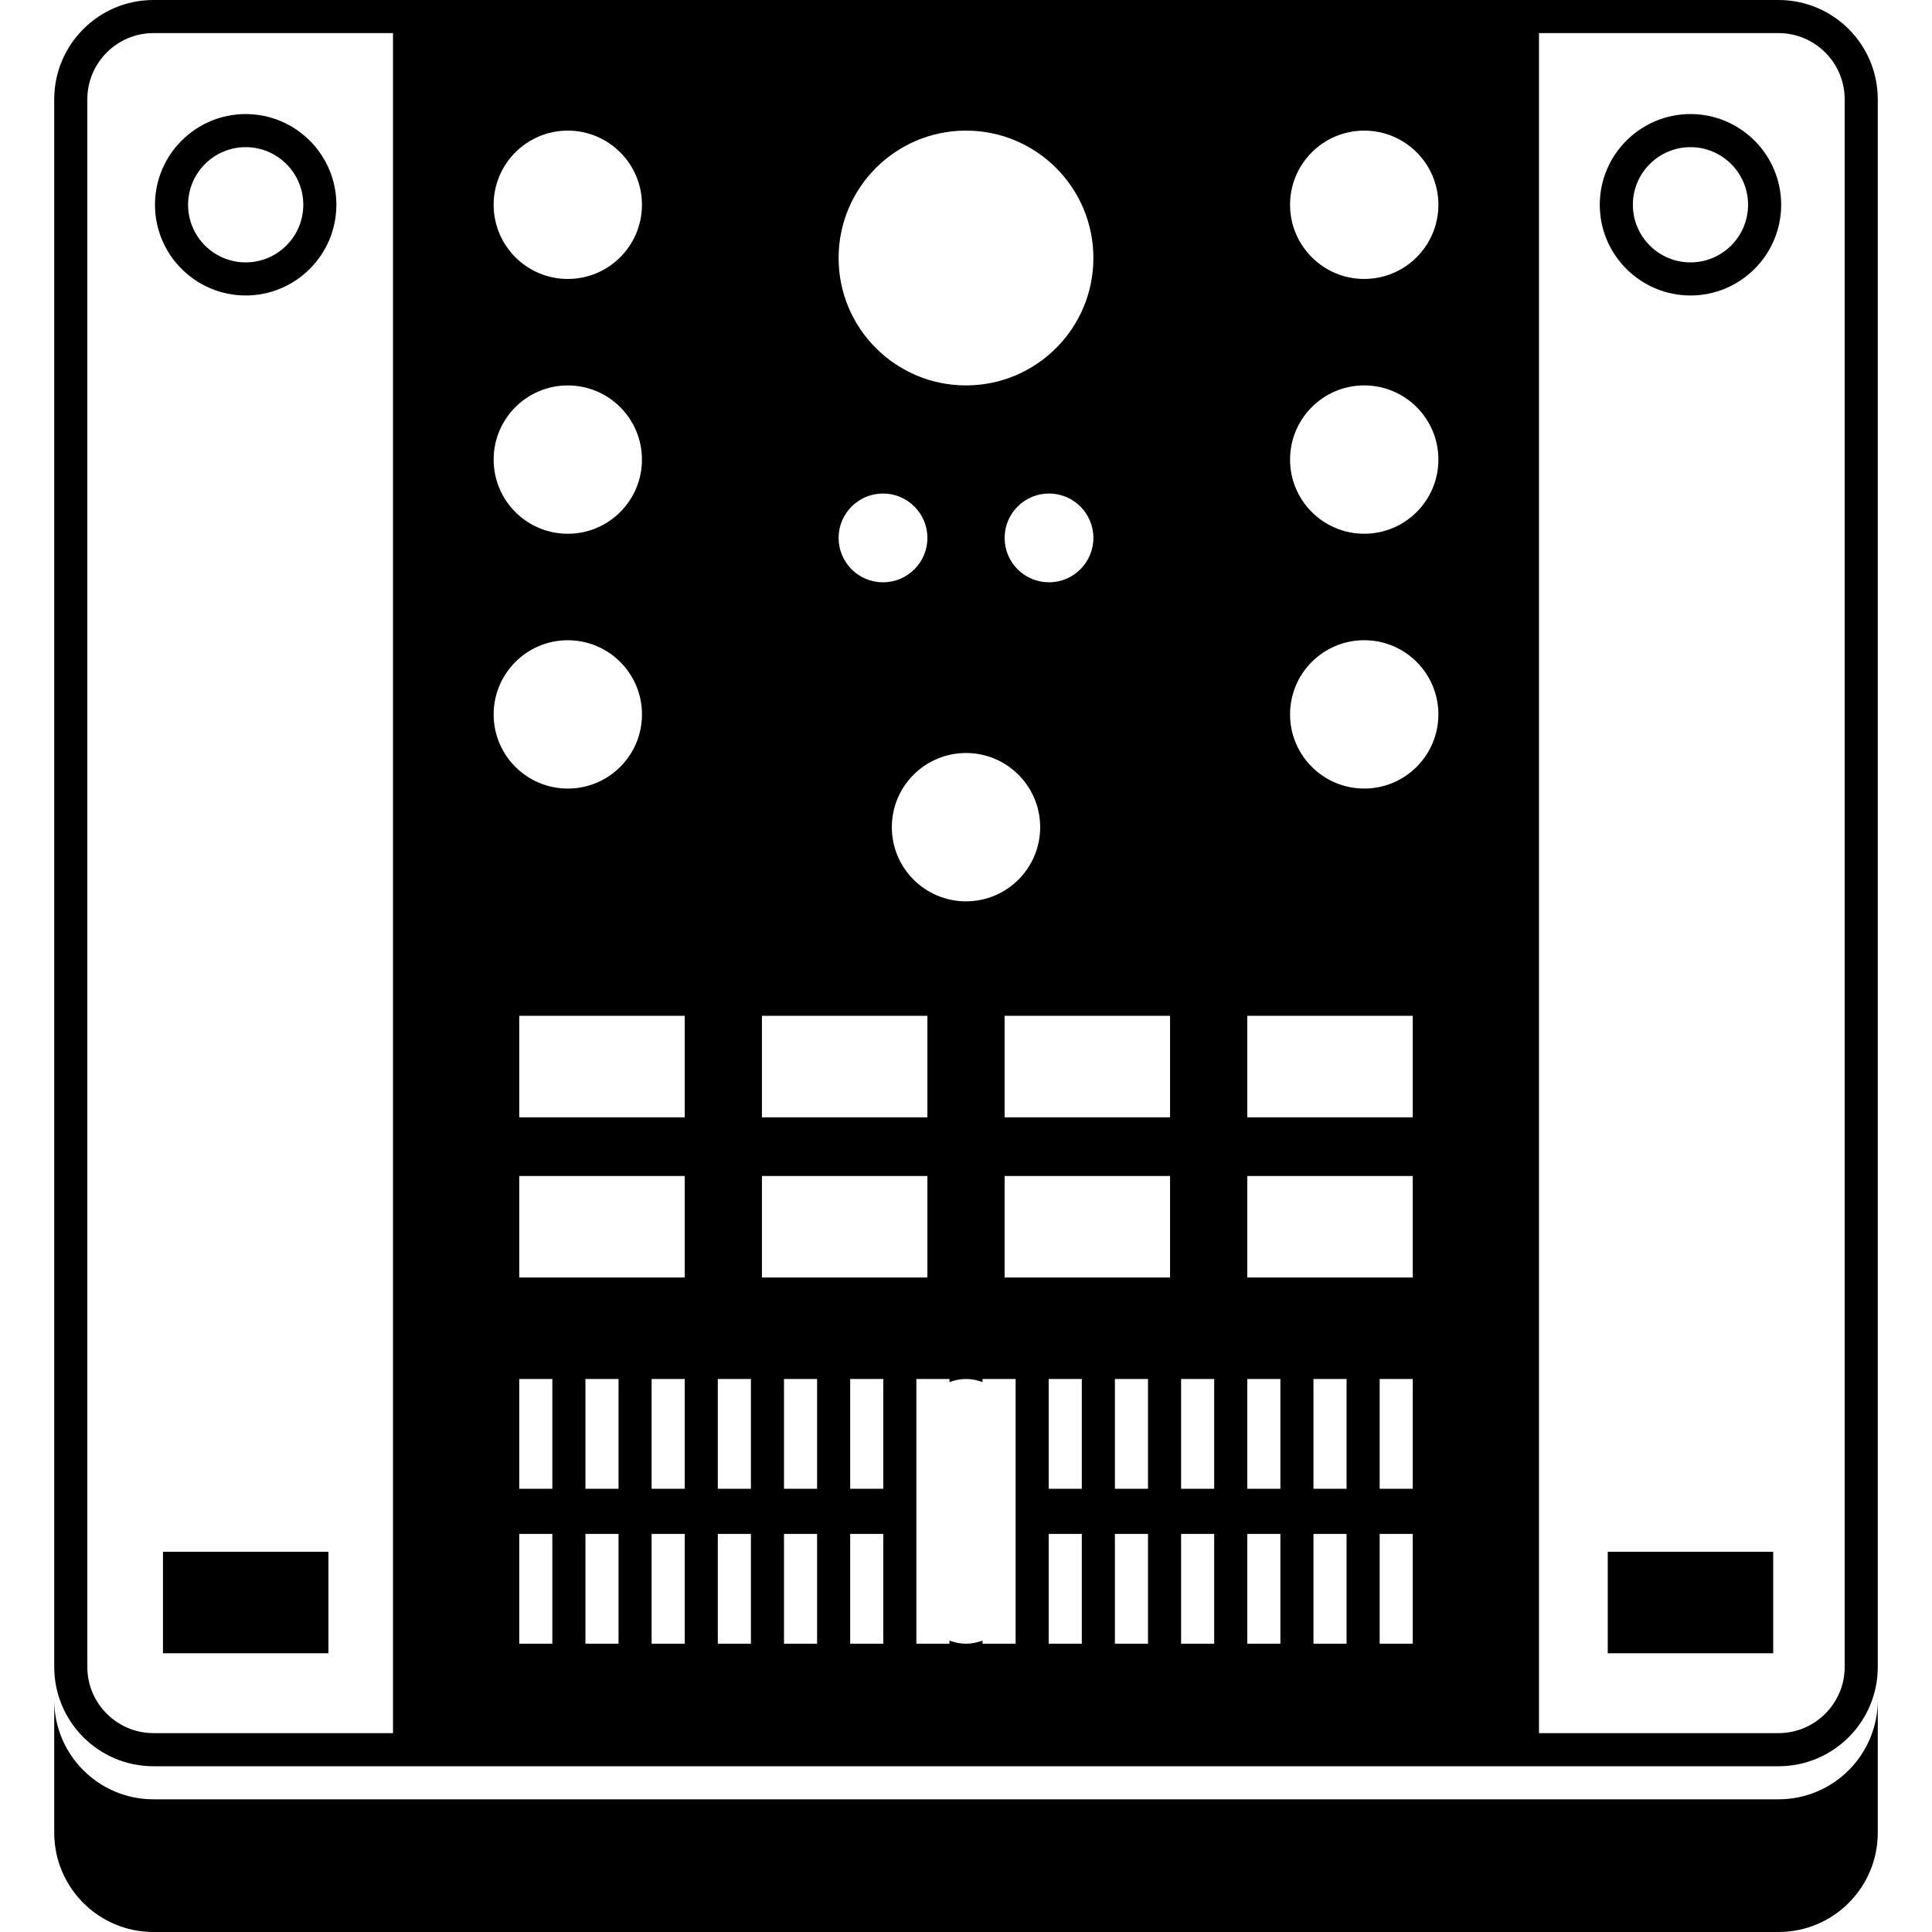
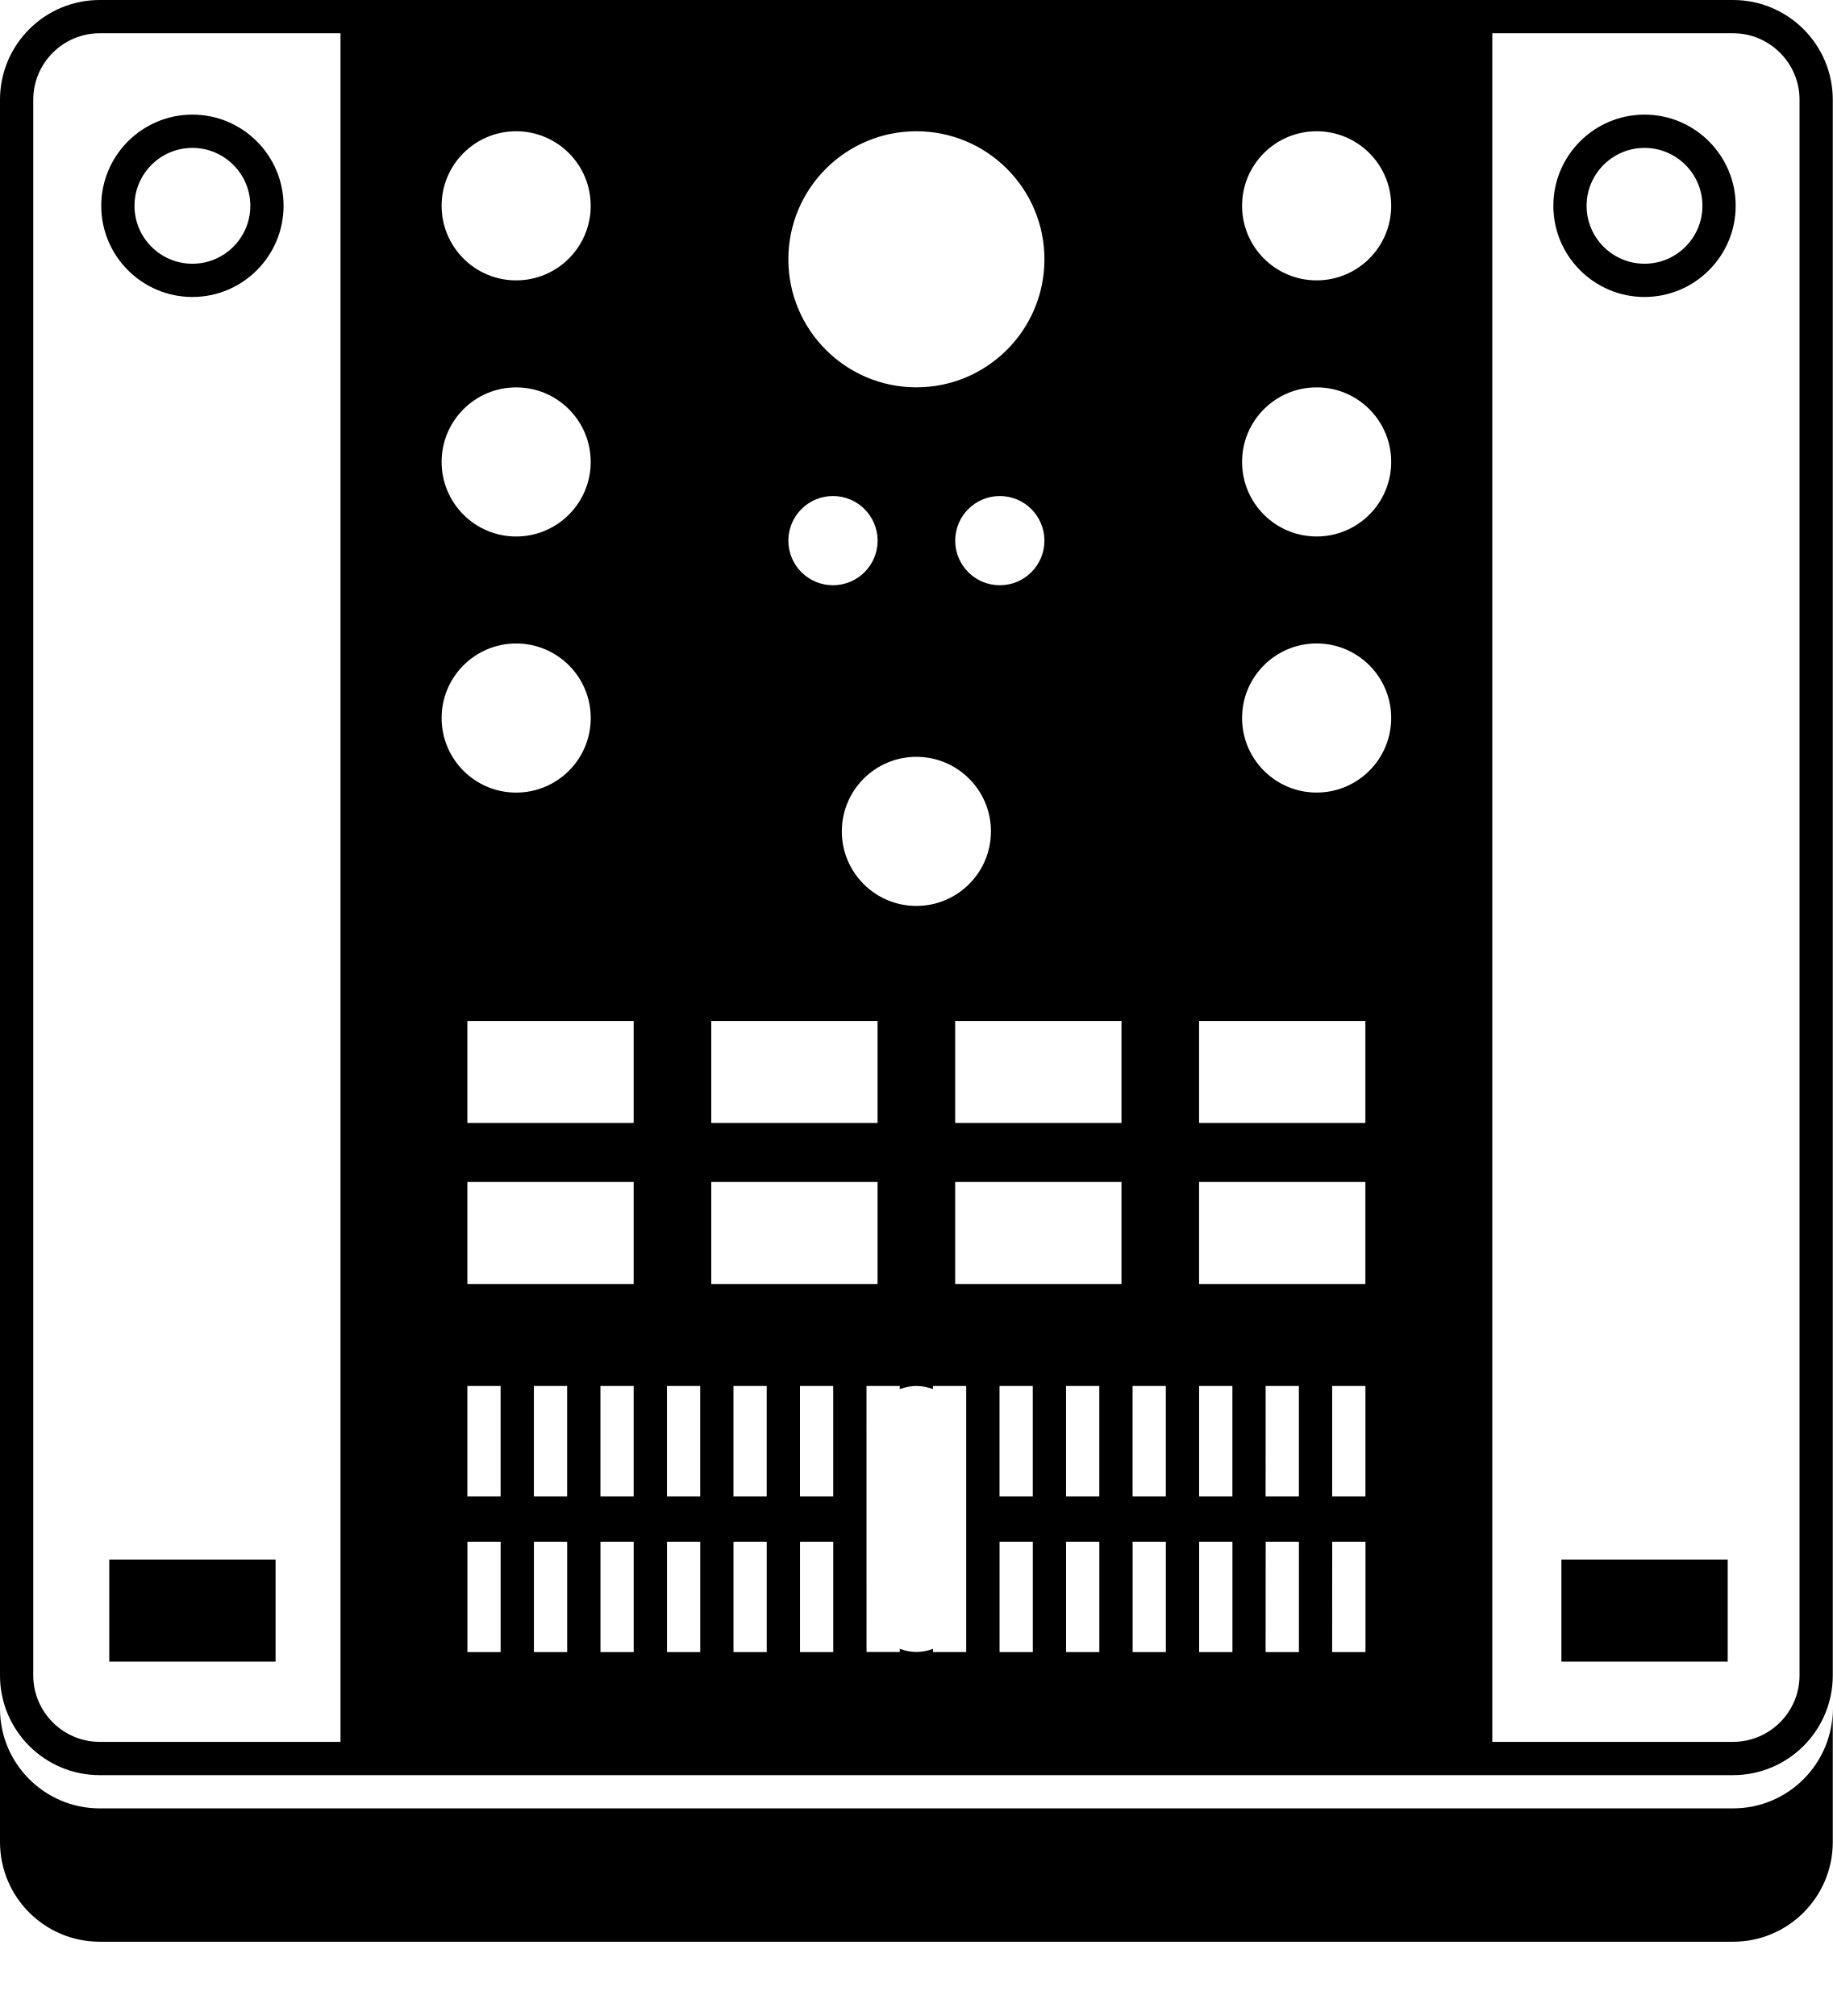
- <svg xmlns="http://www.w3.org/2000/svg" fill="#000000" version="1.1" id="Layer_1" viewBox="0 0 343.439 343.439" xml:space="preserve">
-   <g>
-     <g>
-       <path d="M316.15,0H27.29C17.541,0,9.641,7.9,9.641,17.649v278.677c0,9.748,7.9,17.649,17.649,17.649h288.86    c9.748,0,17.649-7.9,17.649-17.649V17.649C333.798,7.9,325.898,0,316.15,0z M171.72,23.219c12.508,0,22.646,10.138,22.646,22.646    c0,12.508-10.138,22.646-22.646,22.646s-22.646-10.138-22.646-22.646C149.074,33.357,159.212,23.219,171.72,23.219z     M178.586,95.621c0-4.357,3.533-7.89,7.89-7.89c4.357,0,7.89,3.533,7.89,7.89s-3.533,7.89-7.89,7.89    C182.118,103.516,178.586,99.983,178.586,95.621z M184.904,147.041c0,7.281-5.903,13.184-13.184,13.184    s-13.184-5.903-13.184-13.184s5.903-13.184,13.184-13.184S184.904,139.761,184.904,147.041z M156.964,87.731    c4.357,0,7.895,3.533,7.895,7.89s-3.533,7.89-7.895,7.89c-4.357,0-7.89-3.533-7.89-7.89S152.607,87.731,156.964,87.731z     M135.444,180.572h29.414v18.043h-29.414V180.572z M100.931,23.219c7.281,0,13.184,5.903,13.184,13.184    s-5.903,13.184-13.184,13.184s-13.179-5.903-13.179-13.184S93.65,23.219,100.931,23.219z M100.931,68.516    c7.281,0,13.184,5.903,13.184,13.184s-5.903,13.184-13.184,13.184S87.752,88.98,87.752,81.7S93.65,68.516,100.931,68.516z     M69.862,308.086H27.29c-6.487,0-11.766-5.279-11.766-11.766V17.649c0-6.487,5.279-11.766,11.766-11.766h42.573V308.086z     M87.752,126.996c0-7.281,5.903-13.184,13.184-13.184s13.184,5.903,13.184,13.184s-5.903,13.184-13.184,13.184    S87.752,134.277,87.752,126.996z M98.186,292.193h-5.883v-19.517h5.883V292.193z M98.186,264.648h-5.883V245.13h5.883V264.648z     M109.952,292.193h-5.883v-19.517h5.883V292.193z M109.952,264.648h-5.883V245.13h5.883V264.648z M121.718,292.193h-5.883v-19.517    h5.883V292.193z M121.718,264.648h-5.883V245.13h5.883V264.648z M121.718,227.092H92.303V209.05h29.414V227.092z M121.718,198.615    H92.303v-18.043h29.414V198.615z M133.484,292.193h-5.883v-19.517h5.883V292.193z M133.484,264.648h-5.883V245.13h5.883V264.648z     M135.444,209.05h29.414v18.043h-29.414V209.05z M145.249,292.193h-5.883v-19.517h5.883V292.193z M145.249,264.648h-5.883V245.13    h5.883V264.648z M157.015,292.193h-5.883v-19.517h5.883V292.193z M157.015,264.648h-5.883V245.13h5.883V264.648z M180.541,292.193    h-5.883v-0.558c-0.922,0.338-1.9,0.558-2.939,0.558s-2.017-0.22-2.939-0.558v0.558h-5.883V245.13h5.883v0.558    c0.927-0.338,1.905-0.558,2.939-0.558s2.017,0.22,2.939,0.558v-0.558h5.883V292.193z M192.307,292.193h-5.883v-19.517h5.883    V292.193z M192.307,264.648h-5.883V245.13h5.883V264.648z M204.073,292.193h-5.883v-19.517h5.883V292.193z M204.073,264.648    h-5.883V245.13h5.883V264.648z M207.995,227.092H178.58V209.05h29.414V227.092z M207.995,198.615H178.58v-18.043h29.414V198.615z     M215.839,292.193h-5.883v-19.517h5.883V292.193z M215.839,264.648h-5.883V245.13h5.883V264.648z M227.605,292.193h-5.883v-19.517    h5.883V292.193z M227.605,264.648h-5.883V245.13h5.883V264.648z M239.37,292.193h-5.883v-19.517h5.883V292.193z M239.37,264.648    h-5.883V245.13h5.883V264.648z M251.136,292.193h-5.883v-19.517h5.883V292.193z M251.136,264.648h-5.883V245.13h5.883V264.648z     M251.136,227.092h-29.414V209.05h29.414V227.092z M251.136,198.615h-29.414v-18.043h29.414V198.615z M242.509,140.175    c-7.281,0-13.184-5.903-13.184-13.184s5.903-13.184,13.184-13.184s13.184,5.903,13.184,13.184    C255.688,134.277,249.789,140.175,242.509,140.175z M242.509,94.879c-7.281,0-13.184-5.903-13.184-13.184    s5.903-13.184,13.184-13.184s13.184,5.903,13.184,13.184S249.789,94.879,242.509,94.879z M242.509,49.587    c-7.281,0-13.184-5.903-13.184-13.184s5.903-13.184,13.184-13.184s13.184,5.903,13.184,13.184    C255.688,43.684,249.789,49.587,242.509,49.587z M327.916,296.32c0,6.487-5.279,11.766-11.766,11.766h-42.573V5.883h42.573    c6.487,0,11.766,5.279,11.766,11.766V296.32z" />
-       <path d="M316.15,319.852H27.29c-9.748,0-17.649-7.9-17.649-17.649v23.588c0,9.748,7.9,17.649,17.649,17.649h288.86    c9.748,0,17.649-7.9,17.649-17.649v-23.588C333.798,311.951,325.898,319.852,316.15,319.852z" />
-       <rect x="285.798" y="275.845" width="29.414" height="18.043" />
-       <rect x="28.969" y="275.845" width="29.414" height="18.043" />
-       <path d="M43.674,52.526c8.888,0,16.123-7.235,16.123-16.123c0-8.893-7.235-16.128-16.123-16.128S27.551,27.51,27.551,36.403    C27.551,45.292,34.785,52.526,43.674,52.526z M43.674,26.158c5.647,0,10.24,4.598,10.24,10.245c0,5.647-4.593,10.24-10.24,10.24    s-10.24-4.593-10.24-10.24C33.434,30.756,38.026,26.158,43.674,26.158z" />
-       <path d="M300.503,20.275c-8.888,0-16.123,7.235-16.123,16.128c0,8.888,7.235,16.123,16.123,16.123    c8.888,0,16.123-7.235,16.123-16.123C316.626,27.51,309.396,20.275,300.503,20.275z M300.503,46.643    c-5.647,0-10.24-4.593-10.24-10.24c0-5.647,4.593-10.245,10.24-10.245s10.24,4.598,10.24,10.245    C310.743,42.051,306.15,46.643,300.503,46.643z" />
-     </g>
-   </g>
+ <svg xmlns="http://www.w3.org/2000/svg" fill="#000000" version="1.1" id="Layer_1" viewBox="0 0 50 55" xml:space="preserve" width="50" height="55">
+   <defs id="defs5">
+ 	
+ 
+ 		
+ 		
+ 		
+ 		
+ 		
+ 		
+ 	</defs>
+   <path id="path1" d="M 2.722,0 C 1.218,0 0,1.218 0,2.722 V 45.707 c 0,1.504 1.218,2.722 2.722,2.722 H 47.278 c 1.504,0 2.722,-1.218 2.722,-2.722 V 2.722 C 50,1.218 48.781,0 47.278,0 Z m 0,0.907 H 9.289 V 47.521 H 9.289 2.722 c -1.001,0 -1.815,-0.814 -1.815,-1.815 V 2.722 c 0,-1.001 0.814,-1.815 1.815,-1.815 z m 37.989,0 h 6.567 c 1.001,0 1.815,0.814 1.815,1.815 V 45.706 c 0,1.001 -0.814,1.815 -1.815,1.815 H 40.711 Z M 5.249,3.127 c -1.371,0 -2.487,1.116 -2.487,2.488 0,1.371 1.116,2.487 2.487,2.487 1.371,0 2.487,-1.116 2.487,-2.487 0,-1.372 -1.116,-2.488 -2.487,-2.488 z m 39.615,0 c -1.371,0 -2.487,1.116 -2.487,2.488 0,1.371 1.116,2.487 2.487,2.487 1.371,0 2.487,-1.116 2.487,-2.487 0,-1.372 -1.115,-2.488 -2.487,-2.488 z M 14.081,3.581 c 1.123,0 2.034,0.91 2.034,2.034 0,1.123 -0.911,2.034 -2.034,2.034 -1.123,0 -2.033,-0.911 -2.033,-2.034 0,-1.123 0.91,-2.034 2.033,-2.034 z m 10.919,0 c 1.929,0 3.493,1.564 3.493,3.493 0,1.929 -1.564,3.493 -3.493,3.493 -1.929,0 -3.493,-1.564 -3.493,-3.493 0,-1.929 1.564,-3.493 3.493,-3.493 z m 10.919,0 c 1.123,0 2.034,0.91 2.034,2.034 -7.71e-4,1.123 -0.911,2.034 -2.034,2.034 -1.123,0 -2.034,-0.911 -2.034,-2.034 0,-1.123 0.91,-2.034 2.034,-2.034 z M 5.249,4.035 c 0.871,0 1.58,0.709 1.58,1.58 0,0.871 -0.708,1.58 -1.58,1.58 -0.871,0 -1.58,-0.708 -1.58,-1.58 0,-0.871 0.708,-1.58 1.58,-1.58 z m 39.615,0 c 0.871,0 1.58,0.709 1.58,1.58 0,0.871 -0.708,1.58 -1.58,1.58 -0.871,0 -1.58,-0.708 -1.58,-1.58 0,-0.871 0.708,-1.58 1.58,-1.58 z m -8.945,6.533 c 1.123,0 2.034,0.91 2.034,2.034 0,1.123 -0.911,2.034 -2.034,2.034 -1.123,0 -2.034,-0.91 -2.034,-2.034 0,-1.123 0.91,-2.034 2.034,-2.034 z m -21.838,6.02e-4 c 1.123,0 2.034,0.91 2.034,2.034 0,1.123 -0.911,2.034 -2.034,2.034 -1.123,0 -2.033,-0.911 -2.033,-2.034 0,-1.123 0.91,-2.034 2.033,-2.034 z m 8.643,2.964 c 0.672,0 1.218,0.545 1.218,1.217 0,0.672 -0.545,1.217 -1.218,1.217 -0.672,0 -1.217,-0.545 -1.217,-1.217 0,-0.672 0.545,-1.217 1.217,-1.217 z m 4.552,0 c 0.672,0 1.217,0.545 1.217,1.217 0,0.672 -0.545,1.217 -1.217,1.217 -0.672,7.71e-4 -1.217,-0.544 -1.217,-1.217 0,-0.672 0.545,-1.217 1.217,-1.217 z m 8.643,4.022 c 1.123,0 2.034,0.91 2.034,2.034 -7.71e-4,1.124 -0.911,2.034 -2.034,2.034 -1.123,0 -2.034,-0.911 -2.034,-2.034 0,-1.123 0.91,-2.034 2.034,-2.034 z m -21.837,9.25e-4 c 1.123,0 2.034,0.91 2.034,2.034 0,1.123 -0.91,2.034 -2.034,2.034 -1.123,0 -2.034,-0.91 -2.034,-2.034 0,-1.123 0.91,-2.034 2.034,-2.034 z m 10.918,3.092 c 1.123,0 2.034,0.911 2.034,2.034 0,1.123 -0.911,2.034 -2.034,2.034 -1.123,0 -2.034,-0.91 -2.034,-2.034 0,-1.123 0.91,-2.034 2.034,-2.034 z m -12.25,7.206 h 4.537 v 2.783 h -4.537 z m 6.654,0 h 4.537 v 2.783 h -4.537 z m 6.654,0 h 4.537 v 2.783 h -4.537 z m 6.654,0 h 4.537 v 2.783 h -4.537 z m -19.962,4.393 h 4.537 v 2.783 h -4.537 z m 6.654,0 h 4.537 v 2.783 h -4.537 z m 6.654,0 h 4.537 v 2.783 h -4.537 z m 6.654,0 h 4.537 v 2.783 h -4.537 z m -19.962,5.565 h 0.907 v 3.011 h -0.907 z m 1.815,0 h 0.907 v 3.011 h -0.907 z m 1.815,0 h 0.907 v 3.011 h -0.907 z m 1.815,0 h 0.907 v 3.011 h -0.907 z m 1.814,0 h 0.907 v 3.011 h -0.907 z m 1.815,0 h 0.907 v 3.011 h -0.907 z m 1.815,0 h 0.907 v 0.086 c 0.143,-0.052 0.294,-0.086 0.453,-0.086 0.159,0 0.311,0.034 0.453,0.086 v -0.086 h 0.907 v 7.259 H 25.453 V 44.983 c -0.142,0.052 -0.293,0.086 -0.453,0.086 -0.16,0 -0.311,-0.034 -0.453,-0.086 v 0.086 h -0.907 z m 3.629,0 h 0.907 v 3.011 h -0.907 z m 1.815,0 h 0.907 v 3.011 h -0.907 z m 1.815,0 h 0.907 v 3.011 h -0.907 z m 1.815,0 h 0.908 v 3.011 h -0.908 z m 1.815,0 h 0.907 v 3.011 H 34.527 Z m 1.815,0 h 0.907 v 3.011 h -0.907 z m -23.592,4.249 h 0.907 v 3.011 h -0.907 z m 1.815,0 h 0.907 v 3.011 h -0.907 z m 1.815,0 h 0.907 v 3.011 h -0.907 z m 1.815,0 h 0.907 v 3.011 h -0.907 z m 1.814,0 h 0.907 v 3.011 h -0.907 z m 1.815,0 h 0.907 v 3.011 h -0.907 z m 5.444,0 h 0.907 v 3.011 h -0.907 z m 1.815,0 h 0.907 v 3.011 h -0.907 z m 1.815,0 h 0.907 v 3.011 h -0.907 z m 1.815,0 h 0.908 v 3.011 h -0.908 z m 1.815,0 h 0.907 v 3.011 H 34.527 Z m 1.815,0 h 0.907 v 3.011 H 36.342 Z M 2.981,42.548 v 2.783 h 4.537 v -2.783 z m 39.615,0 v 2.783 h 4.537 v -2.783 z M 0,46.614 v 3.638 c 0,1.504 1.218,2.722 2.722,2.722 H 47.278 c 1.504,0 2.722,-1.218 2.722,-2.722 v -3.638 c -1.55e-4,1.504 -1.219,2.722 -2.722,2.722 H 2.722 C 1.219,49.336 0,48.117 0,46.614 Z" style="stroke-width:1" />
</svg>
